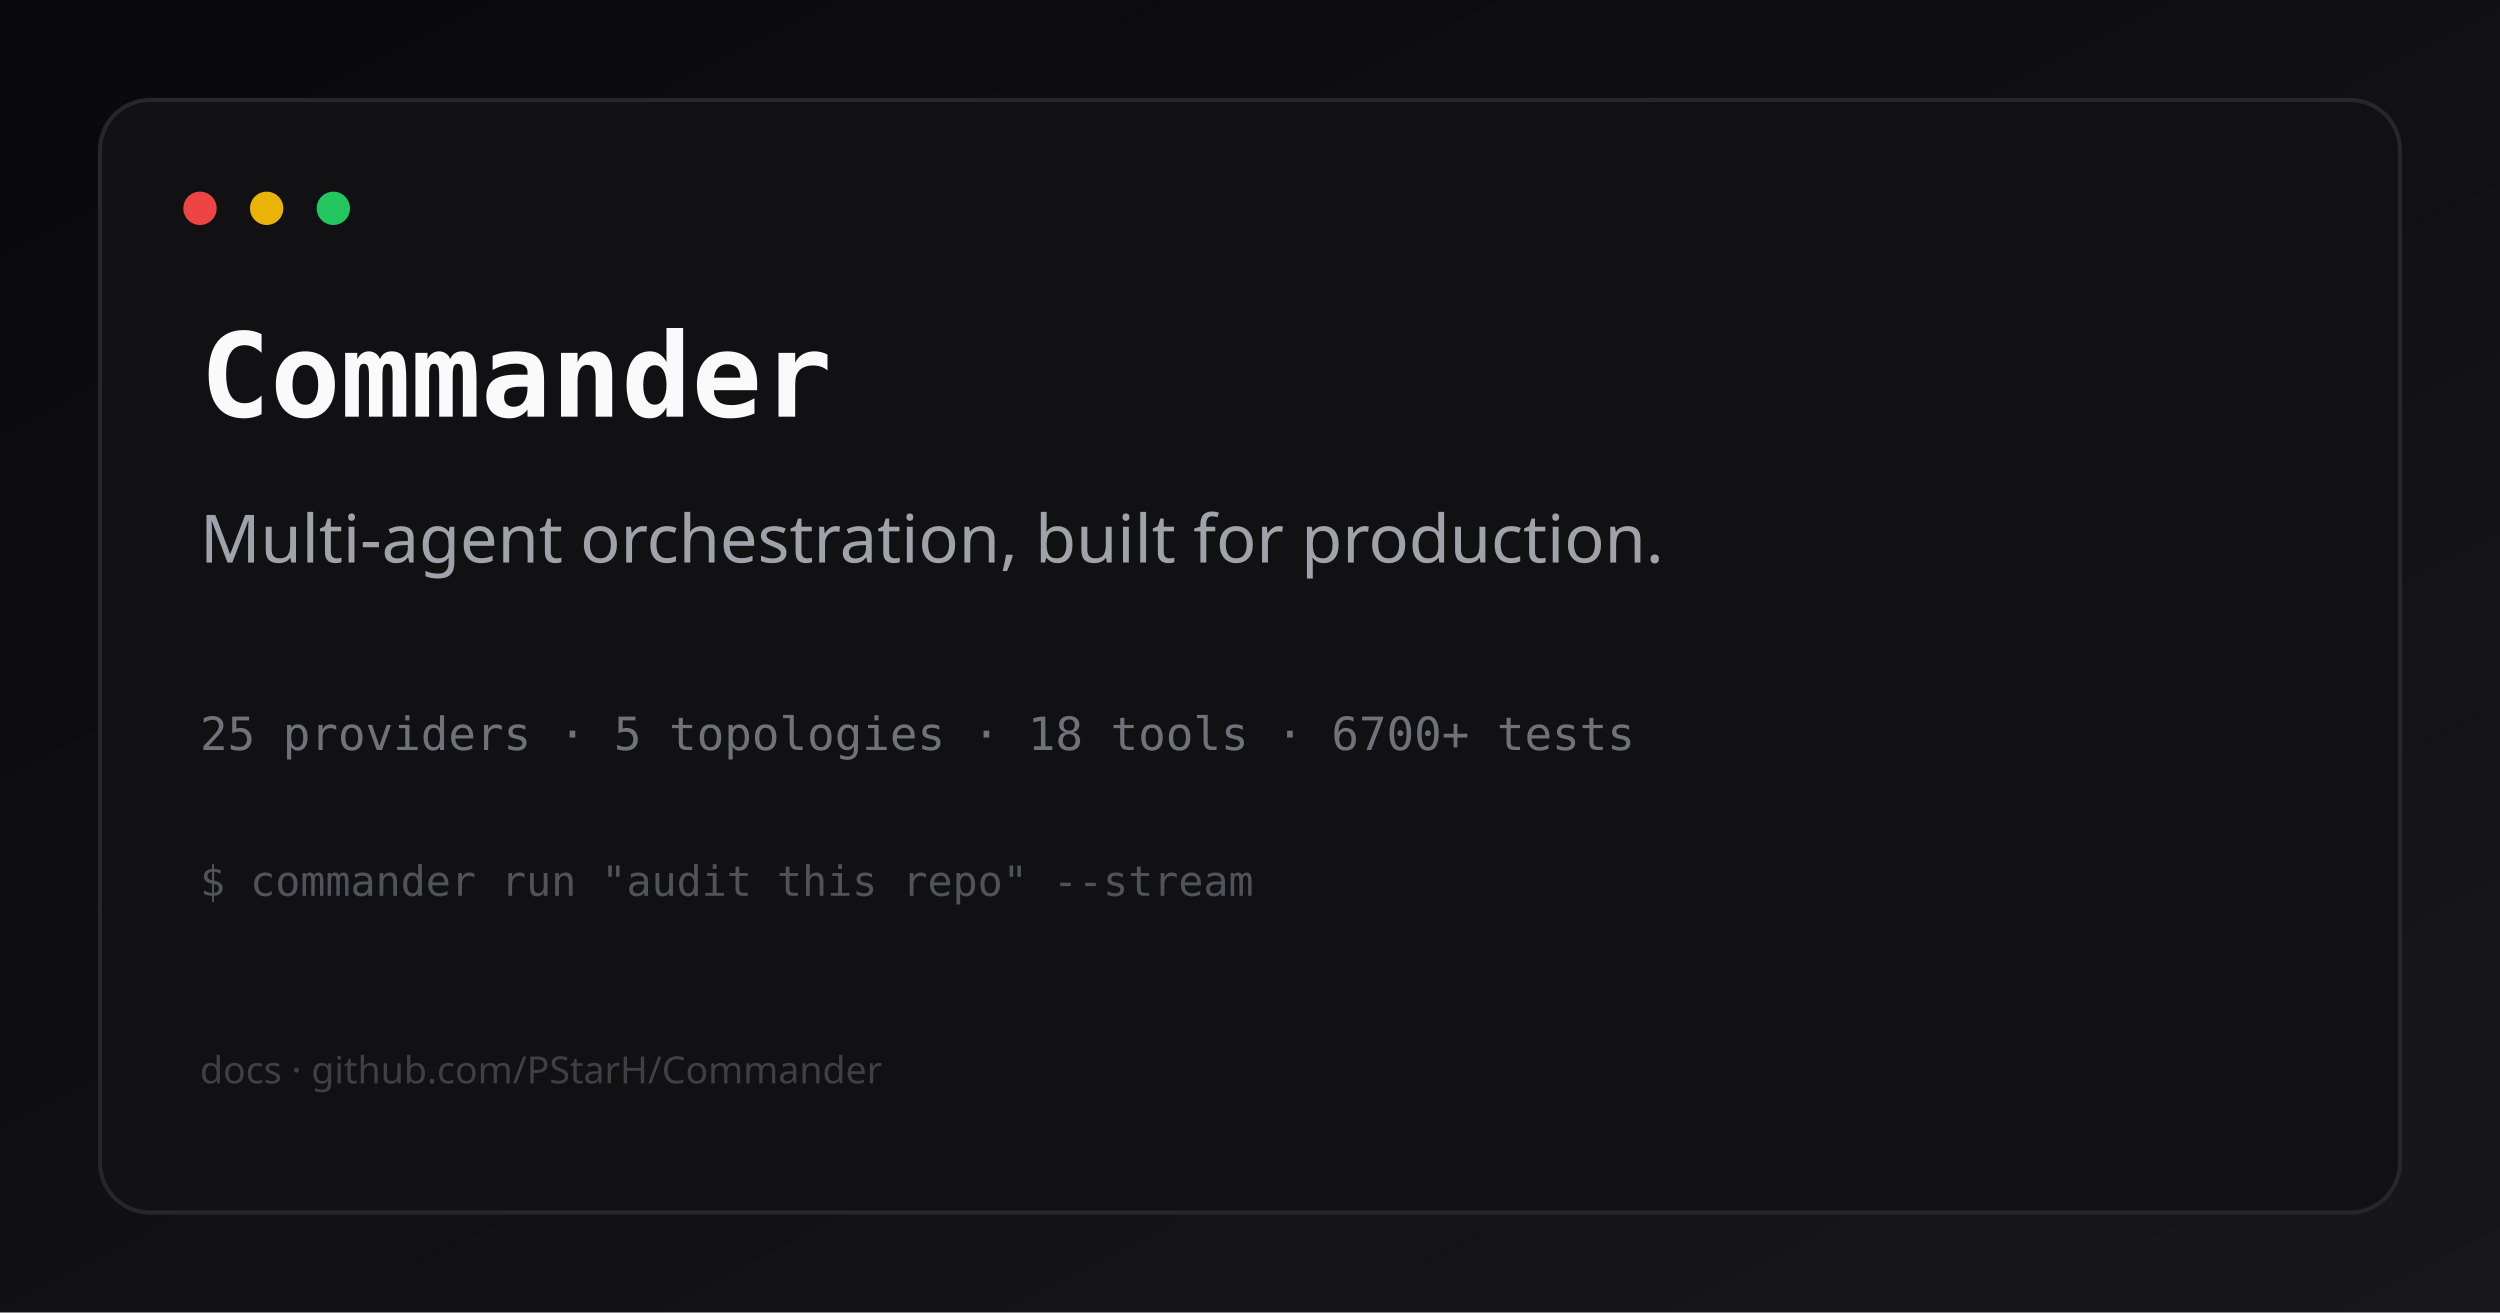
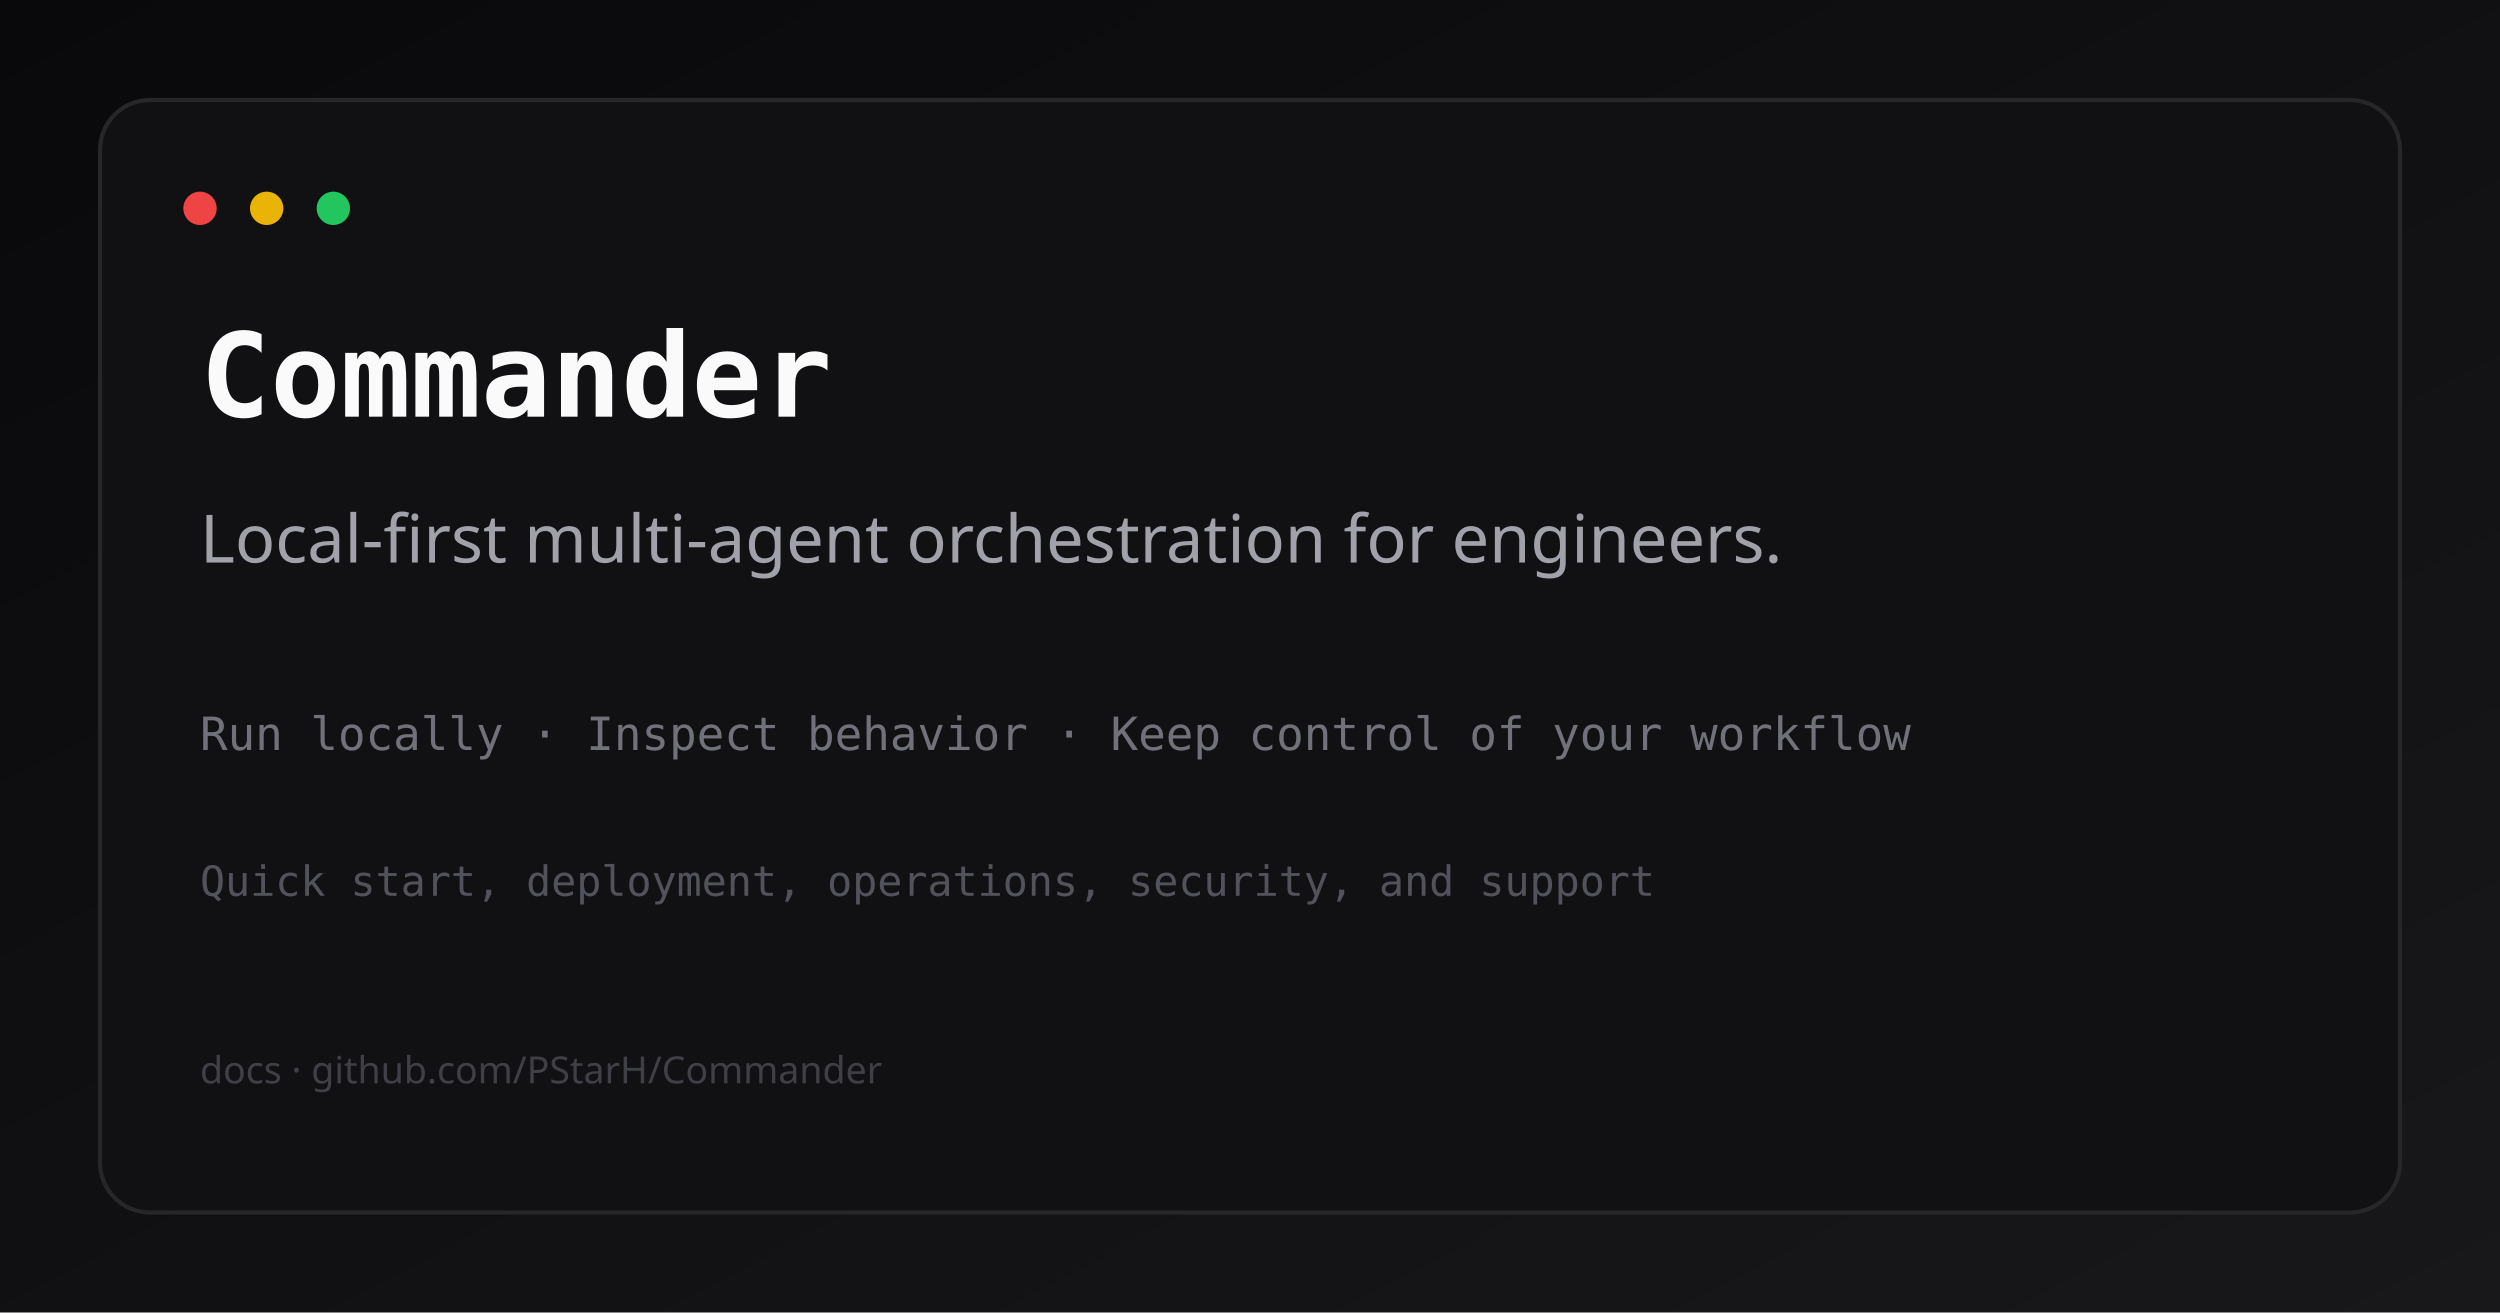
<svg xmlns="http://www.w3.org/2000/svg" width="1200" height="630" viewBox="0 0 1200 630">
  <defs>
    <linearGradient id="bg" x1="0" y1="0" x2="1" y2="1">
      <stop offset="0%" stop-color="#09090b" />
      <stop offset="100%" stop-color="#18181b" />
    </linearGradient>
  </defs>
  <rect width="1200" height="630" fill="url(#bg)" />
  <rect x="48" y="48" width="1104" height="534" rx="24" fill="#111113" stroke="#27272a" stroke-width="2" />
  <circle cx="96" cy="100" r="8" fill="#ef4444" />
  <circle cx="128" cy="100" r="8" fill="#eab308" />
  <circle cx="160" cy="100" r="8" fill="#22c55e" />
  <text x="96" y="200" fill="#fafafa" font-family="ui-monospace, SFMono-Regular, Menlo, monospace" font-size="56" font-weight="700">Commander</text>
-   <text x="96" y="270" fill="#a1a1aa" font-family="ui-sans-serif, system-ui, sans-serif" font-size="32">Multi-agent orchestration, built for production.</text>
-   <text x="96" y="360" fill="#71717a" font-family="ui-monospace, SFMono-Regular, Menlo, monospace" font-size="22">25 providers  ·  5 topologies  ·  18 tools  ·  6700+ tests</text>
-   <text x="96" y="430" fill="#52525b" font-family="ui-monospace, SFMono-Regular, Menlo, monospace" font-size="20">$ commander run "audit this repo" --stream</text>
+   <text x="96" y="270" fill="#a1a1aa" font-family="ui-sans-serif, system-ui, sans-serif" font-size="32">Local-first multi-agent orchestration for engineers.</text>
+   <text x="96" y="360" fill="#71717a" font-family="ui-monospace, SFMono-Regular, Menlo, monospace" font-size="22">Run locally  ·  Inspect behavior  ·  Keep control of your workflow</text>
+   <text x="96" y="430" fill="#52525b" font-family="ui-monospace, SFMono-Regular, Menlo, monospace" font-size="20">Quick start, deployment, operations, security, and support</text>
  <text x="96" y="520" fill="#3f3f46" font-family="ui-sans-serif, system-ui, sans-serif" font-size="18">docs · github.com/PStarH/Commander</text>
</svg>
